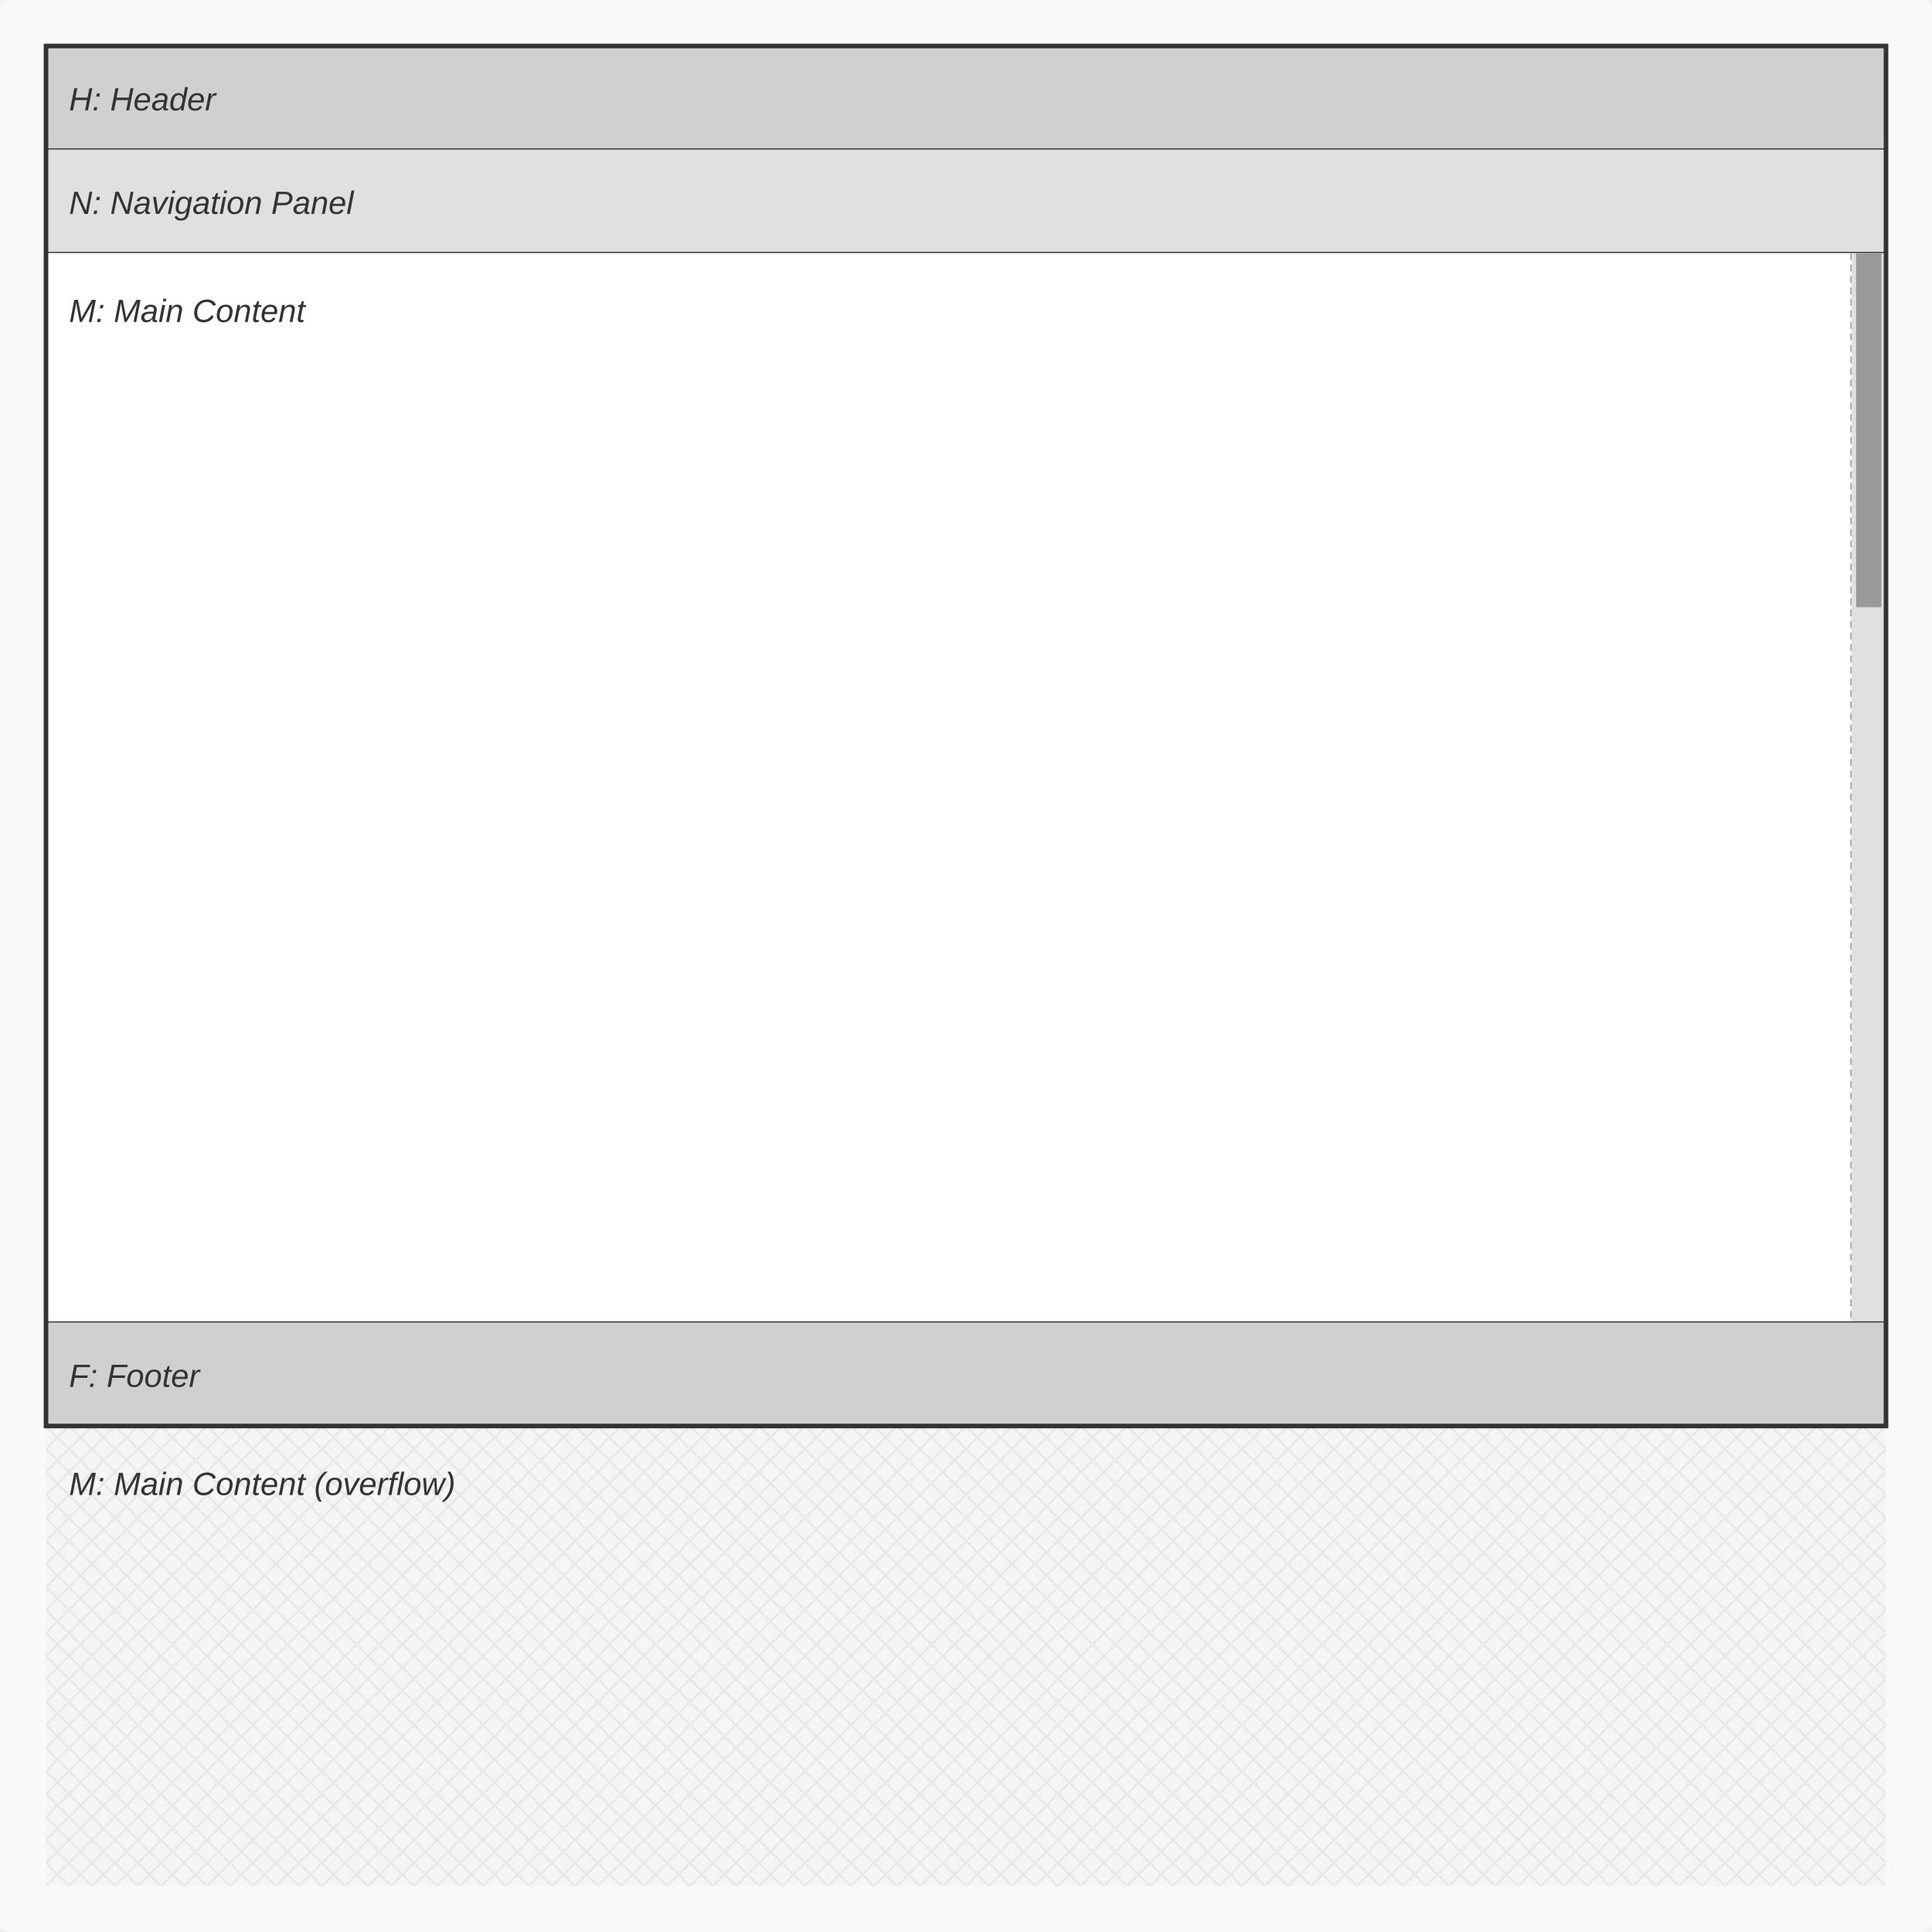
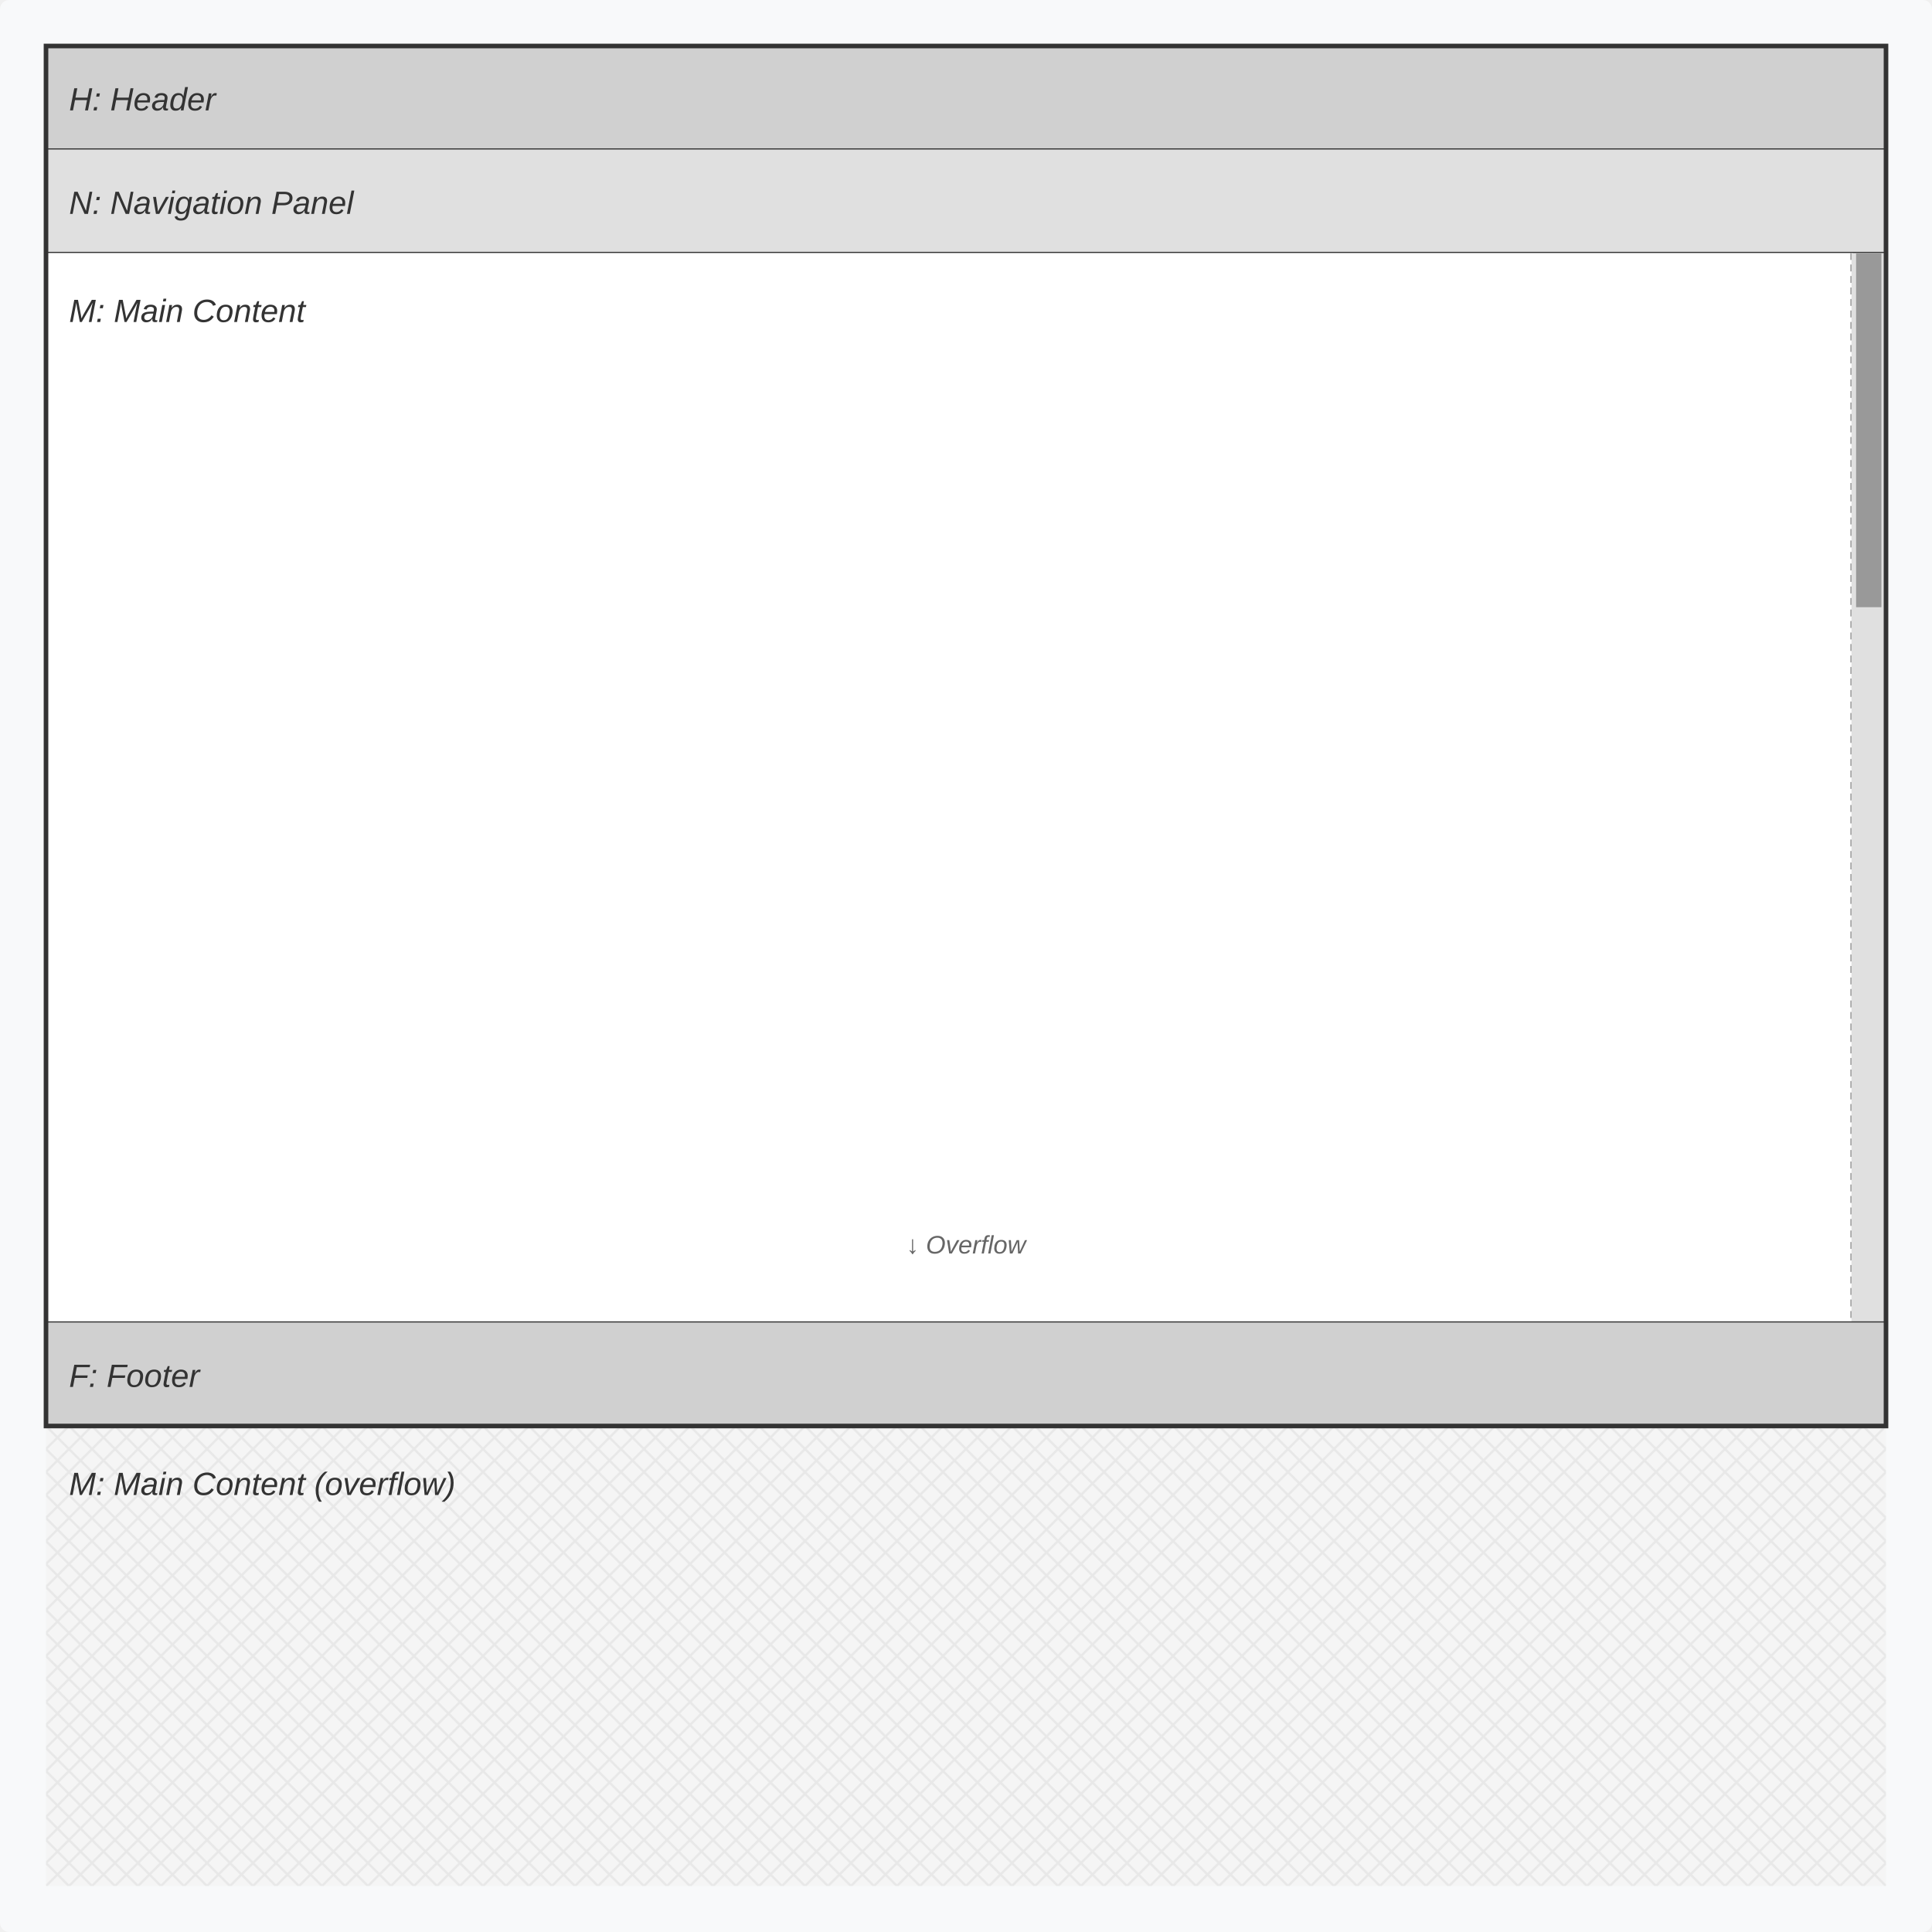
<svg xmlns="http://www.w3.org/2000/svg" viewBox="0 0 840 840" width="840" height="840">
  <defs>
    <pattern id="overflowPattern" patternUnits="userSpaceOnUse" width="10" height="10">
      <rect width="10" height="10" fill="#f5f5f5" />
      <path d="M 0,0 L 10,10 M 10,0 L 0,10" stroke="#e8e8e8" stroke-width="1" fill="none" />
    </pattern>
  </defs>
  <style>
    .container-bg { fill: #f8f9fa; }
    .main-screen-border { stroke: #333; stroke-width: 2; fill: none; }
    .block-border { stroke: #333; stroke-width: 1; fill: none; }
    .header { fill: #d0d0d0; }
    .nav { fill: #e0e0e0; }
    .content { fill: #ffffff; }
    .footer { fill: #d0d0d0; }
    .overflow-bg { fill: url(#overflowPattern); }
    .scrollbar-track { fill: #e0e0e0; }
    .scrollbar-thumb { fill: #999; }
    .scrollbar-border { stroke: #999; stroke-width: 1; stroke-dasharray: 3,2; fill: none; }
    .text { font-family: Arial, sans-serif; font-size: 14px; fill: #333; text-anchor: start; font-style: italic; }
+     .text-overflow { font-family: Arial, sans-serif; font-size: 11px; fill: #666; text-anchor: middle; font-style: italic; }
  </style>
  <rect class="container-bg" x="0" y="0" width="840" height="840" rx="4" />
  <rect class="header" x="20" y="20" width="800" height="45" />
  <text class="text" x="30" y="48">H: Header</text>
  <line x1="20" y1="65" x2="820" y2="65" class="block-border" />
  <rect class="nav" x="20" y="65" width="800" height="45" />
  <text class="text" x="30" y="93">N: Navigation Panel</text>
  <line x1="20" y1="110" x2="820" y2="110" class="block-border" />
  <rect class="content" x="20" y="110" width="785" height="465" />
  <text class="text" x="30" y="140">M: Main Content</text>
+   <text class="text-overflow" x="420" y="545">↓ Overflow</text>
  <line x1="805" y1="110" x2="805" y2="575" class="scrollbar-border" />
  <rect x="805" y="110" width="15" height="465" class="scrollbar-track" />
  <rect x="807" y="110" width="11" height="154" class="scrollbar-thumb" />
  <line x1="20" y1="575" x2="820" y2="575" class="block-border" />
  <rect class="footer" x="20" y="575" width="800" height="45" />
  <text class="text" x="30" y="603">F: Footer</text>
  <rect x="20" y="620" width="800" height="200" class="overflow-bg" />
  <text class="text" x="30" y="650">M: Main Content (overflow)</text>
  <rect x="20" y="20" width="800" height="600" class="main-screen-border" />
</svg>
